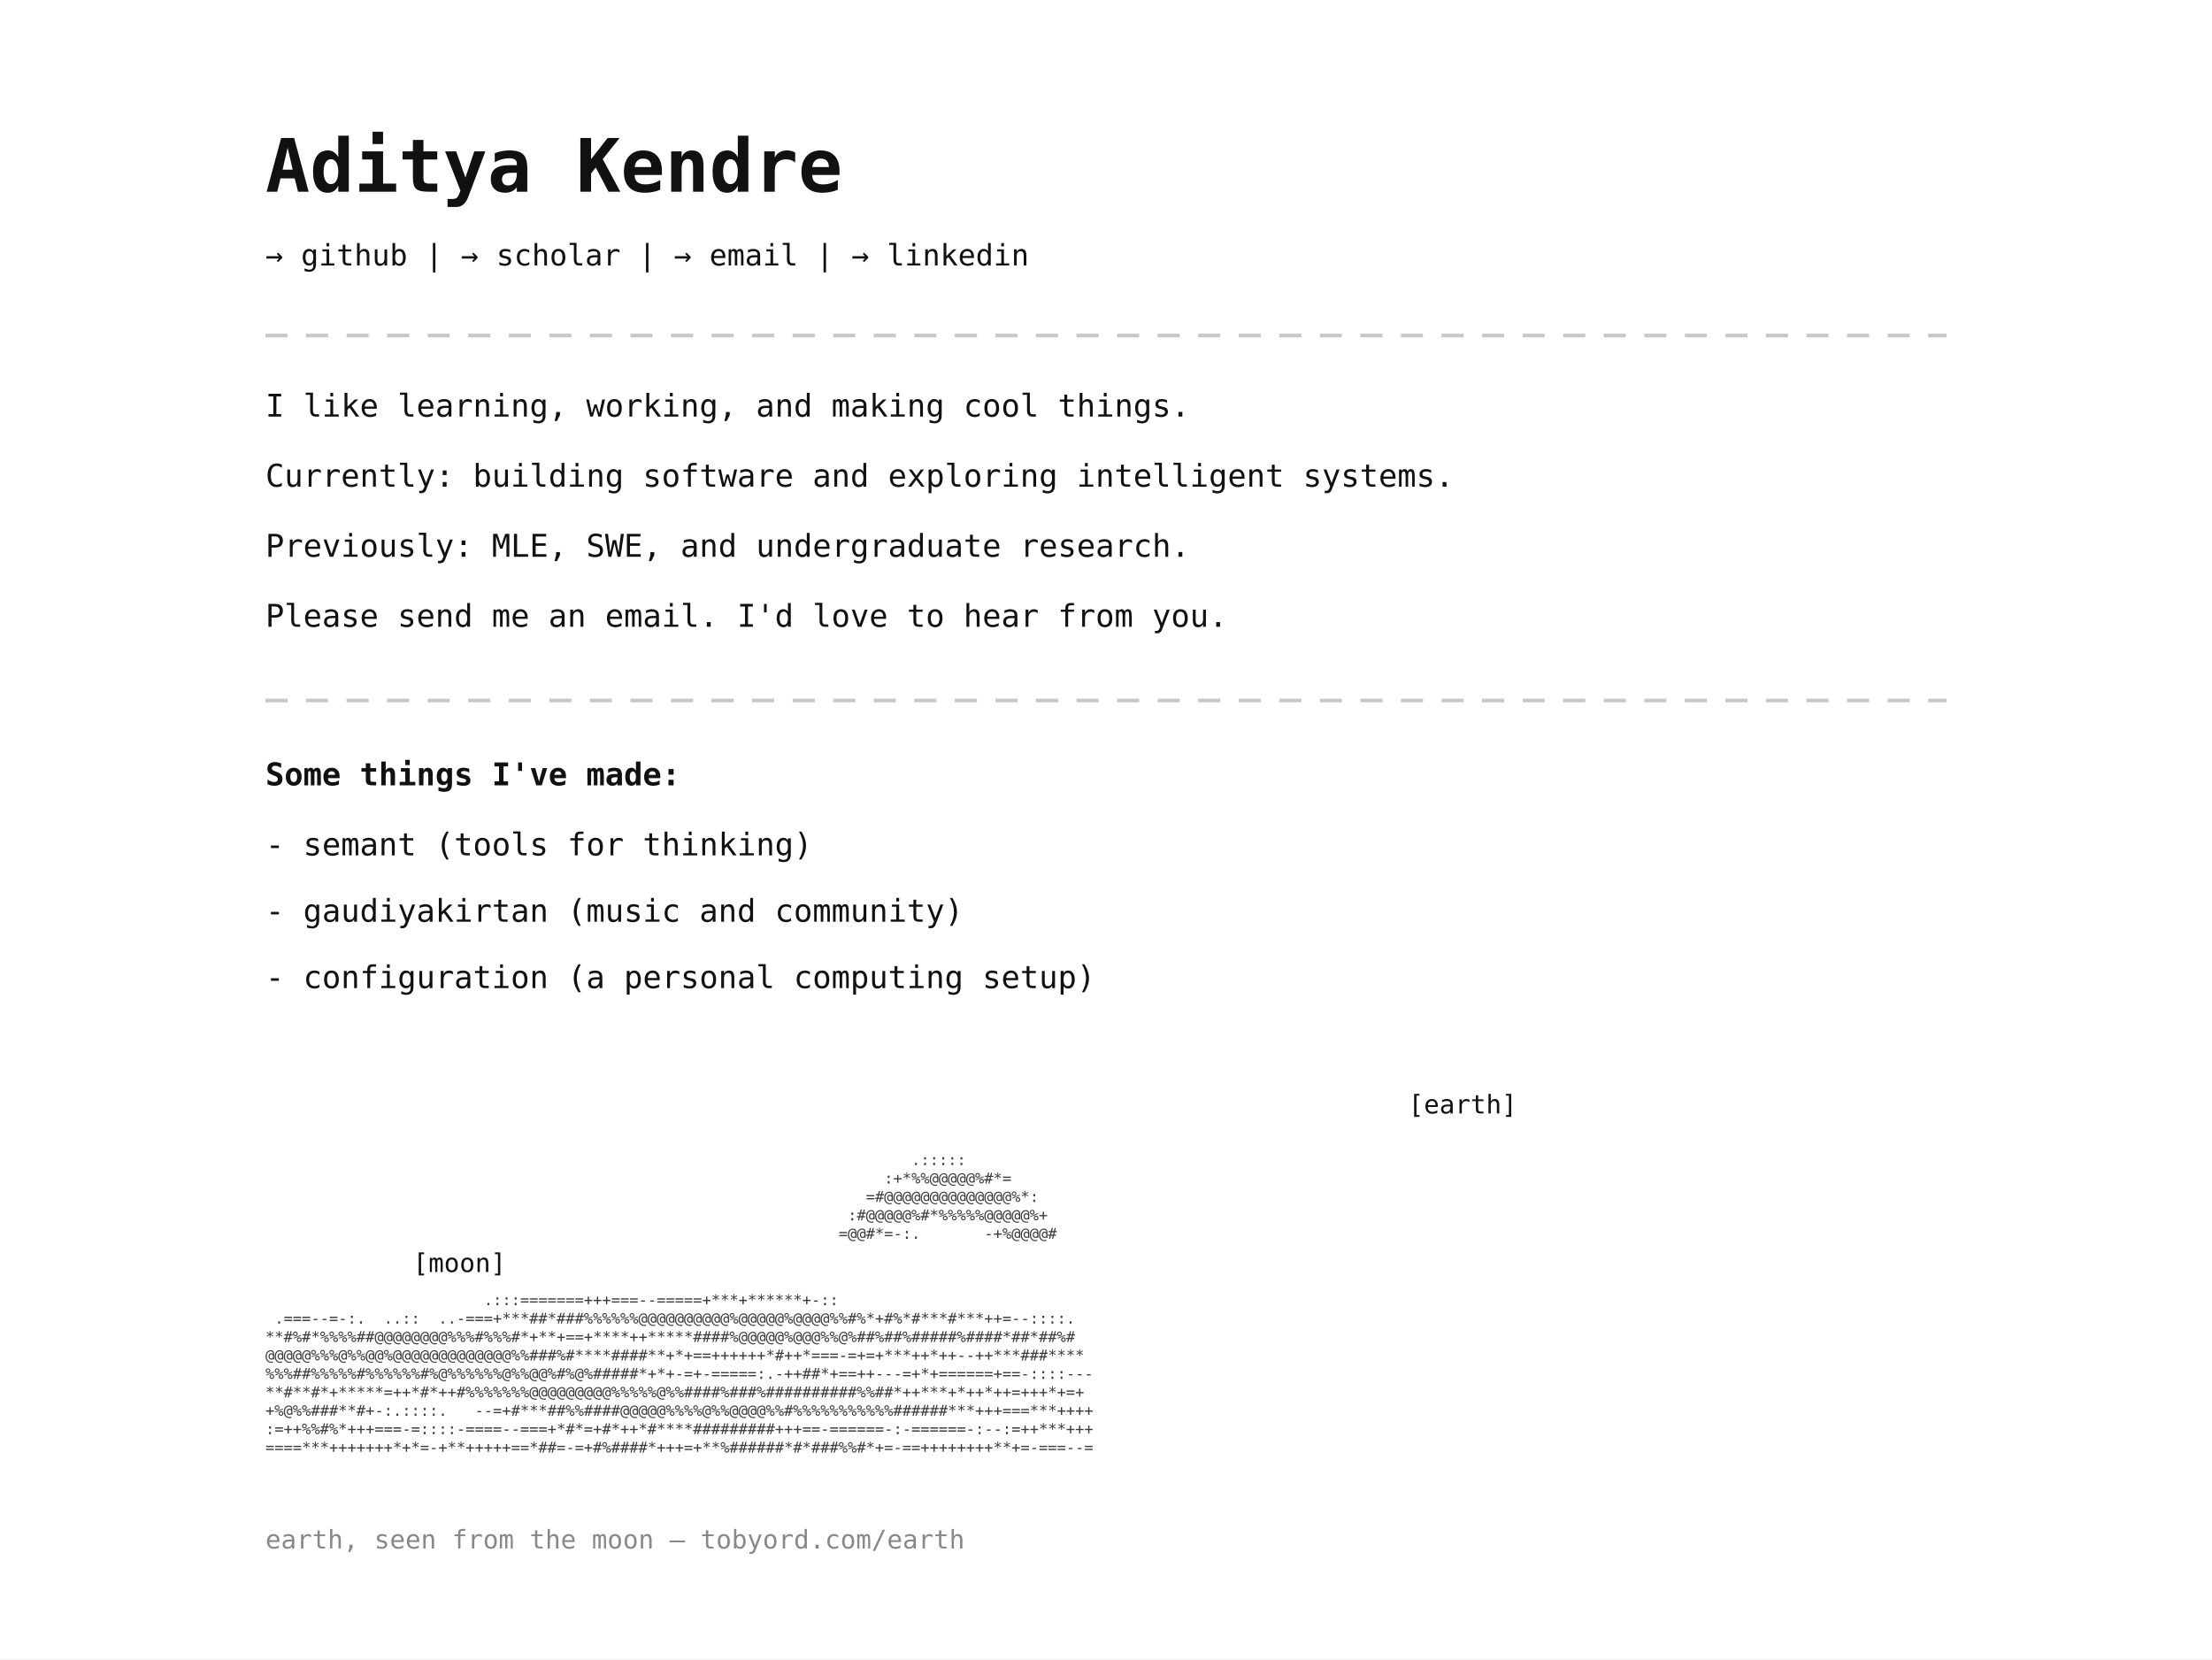
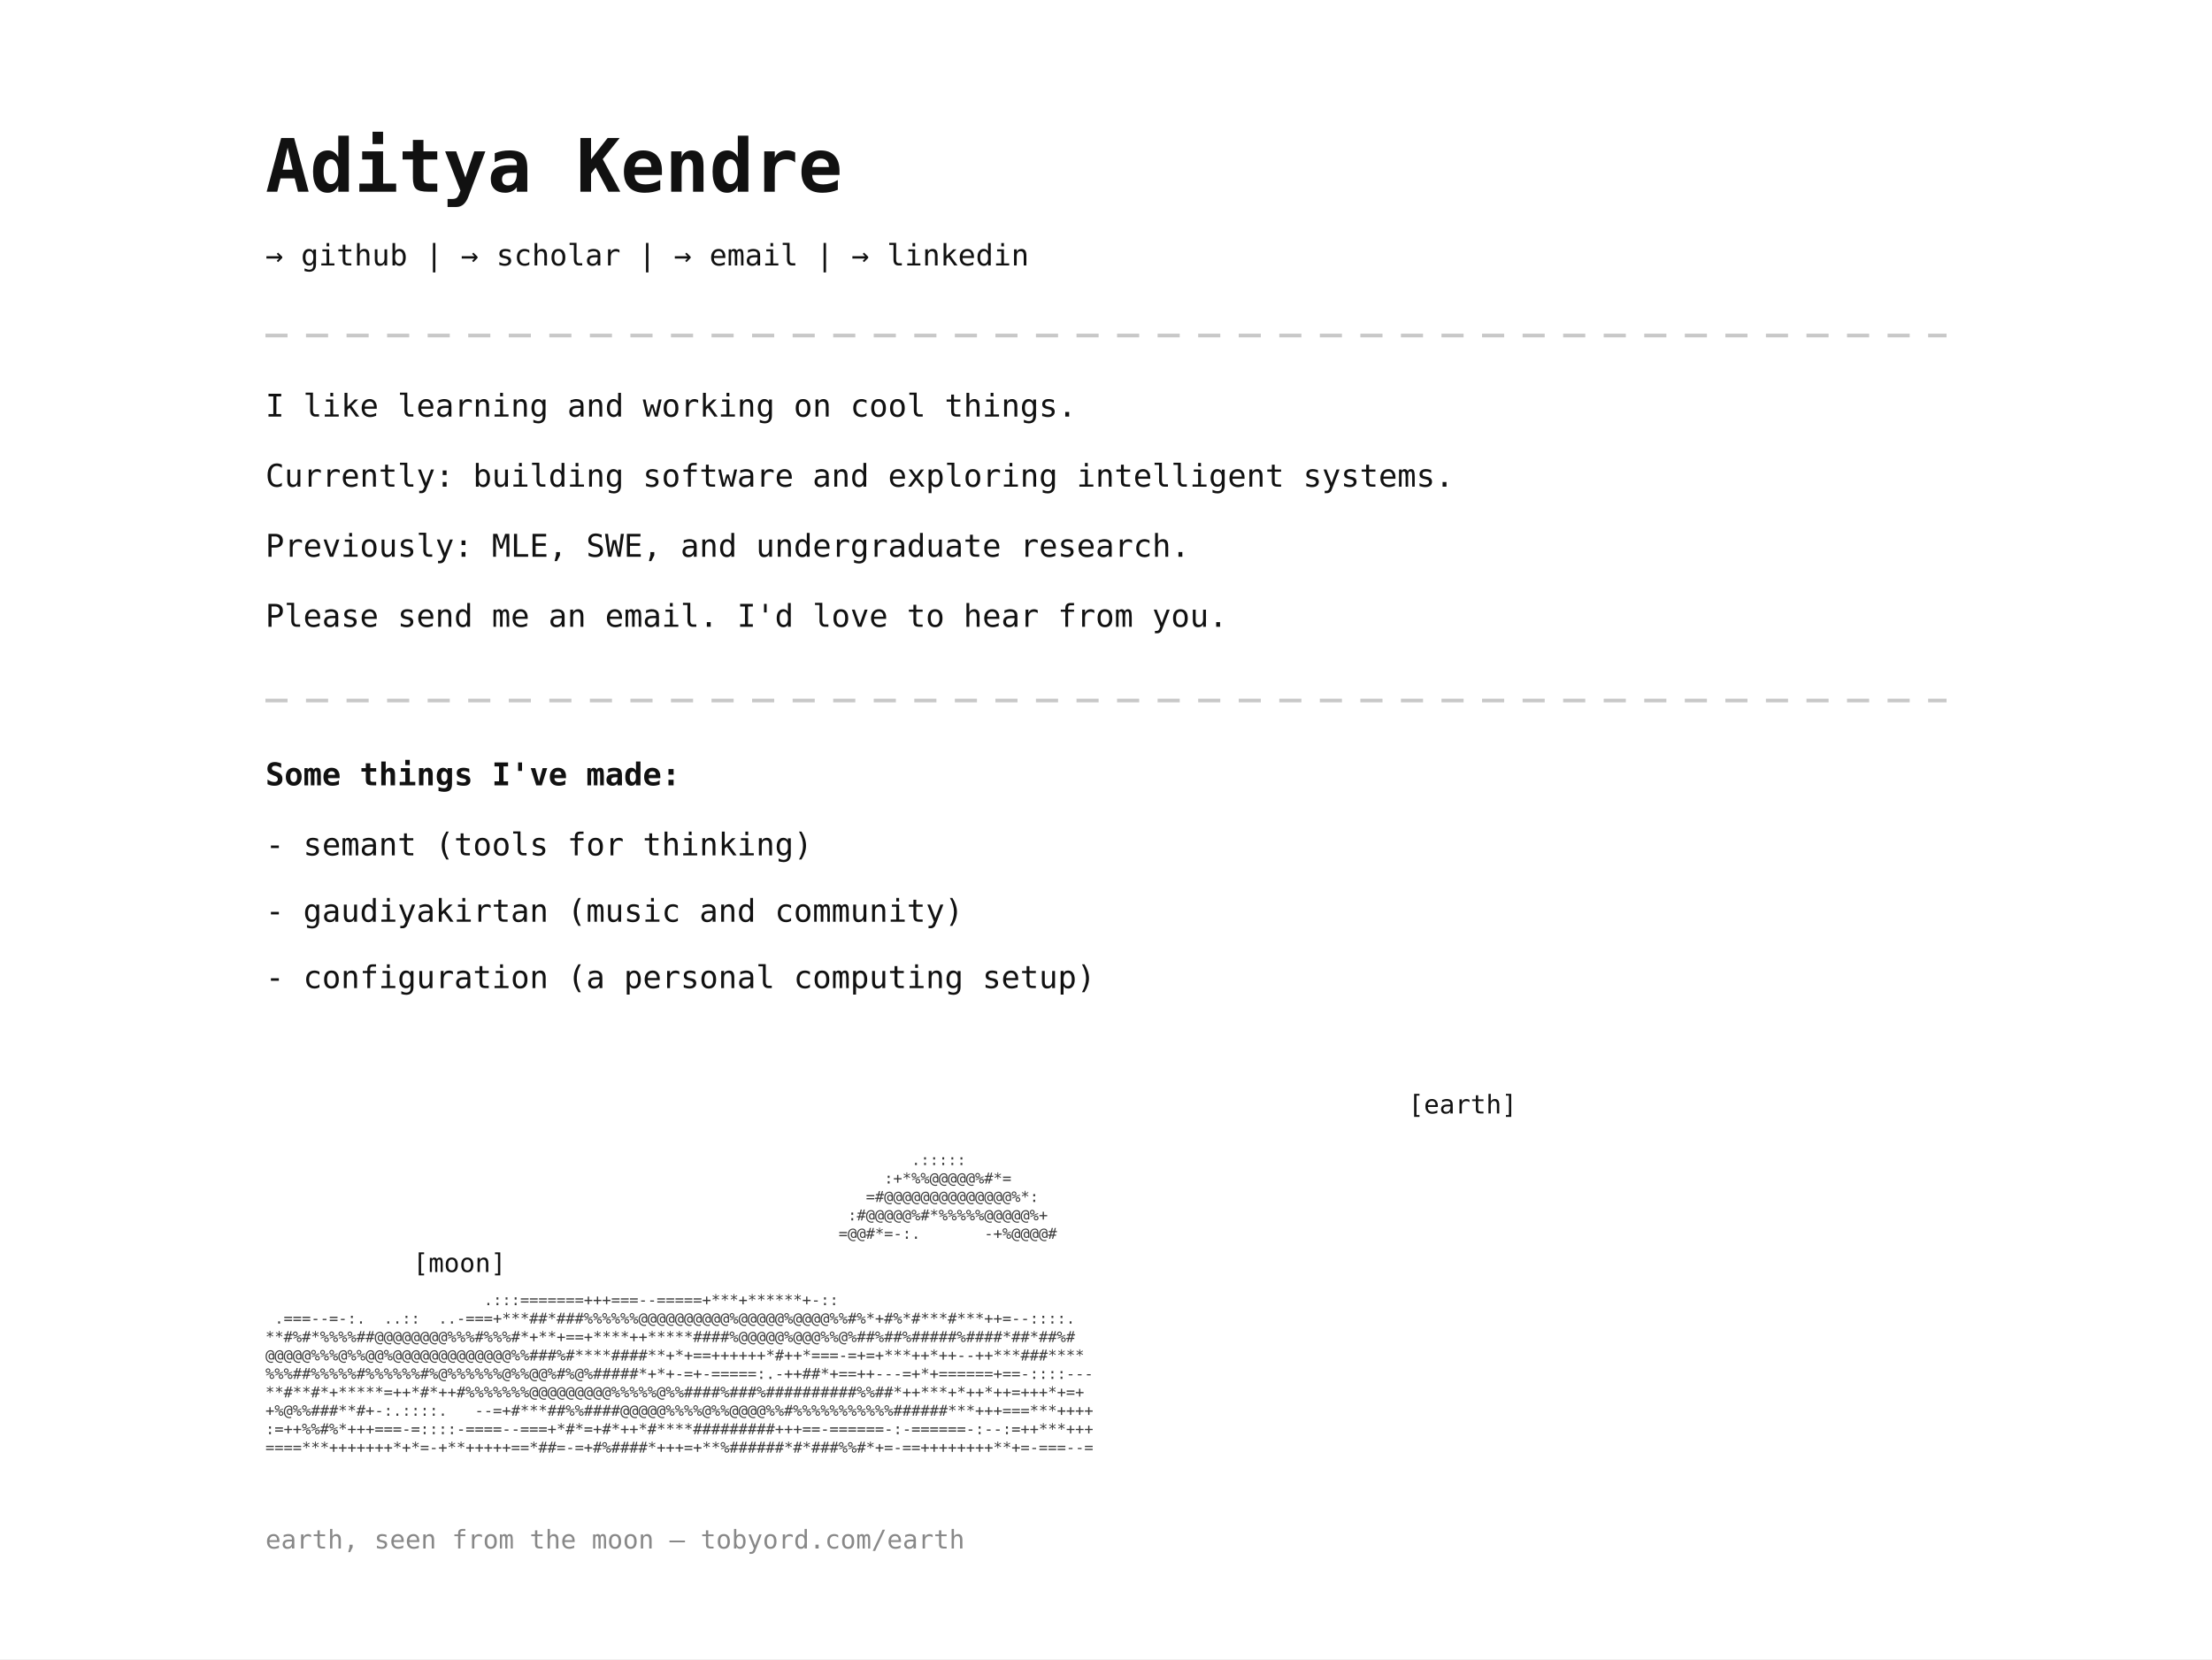
<svg xmlns="http://www.w3.org/2000/svg" width="600" height="450" viewBox="0 0 600 450" role="img" aria-labelledby="title desc">
  <rect width="600" height="450" fill="#fff" />
  <g fill="#111" font-family="ui-monospace, SFMono-Regular, Menlo, Monaco, Consolas, monospace">
    <text x="72" y="52" font-size="20" font-weight="700">Aditya Kendre</text>
    <text x="72" y="72" font-size="8">→ github   |   → scholar   |   → email   |   → linkedin</text>
    <path d="M72 91H528" stroke="#c8c8c8" stroke-width="1" stroke-dasharray="6 5" />
-     <text x="72" y="113" font-size="8.5">I like learning, working, and making cool things.</text>
+     <text x="72" y="113" font-size="8.5">I like learning and working on cool things.</text>
    <text x="72" y="132" font-size="8.5">Currently: building software and exploring intelligent systems.</text>
    <text x="72" y="151" font-size="8.5">Previously: MLE, SWE, and undergraduate research.</text>
    <text x="72" y="170" font-size="8.5">Please send me an email. I'd love to hear from you.</text>
    <path d="M72 190H528" stroke="#c8c8c8" stroke-width="1" stroke-dasharray="6 5" />
    <text x="72" y="213" font-size="8.5" font-weight="700">Some things I've made:</text>
    <text x="72" y="232" font-size="8.5">- semant             (tools for thinking)</text>
    <text x="72" y="250" font-size="8.5">- gaudiyakirtan      (music and community)</text>
    <text x="72" y="268" font-size="8.5">- configuration      (a personal computing setup)</text>
    <text x="382" y="302" font-size="7">[earth]</text>
    <text x="112" y="345" font-size="7">[moon]</text>
  </g>
  <g fill="#3a3a3a" font-family="ui-monospace, SFMono-Regular, Menlo, Monaco, Consolas, monospace" font-size="4.1" xml:space="preserve">
    <text x="72" y="316">                                                                       .:::::</text>
    <text x="72" y="321">                                                                    :+*%%@@@@@%#*=</text>
    <text x="72" y="326">                                                                  =#@@@@@@@@@@@@@@%*:</text>
    <text x="72" y="331">                                                                :#@@@@@%#*%%%%%@@@@@%+</text>
    <text x="72" y="336">                                                               =@@#*=-:.       -+%@@@@#</text>
    <text x="72" y="354">                        .:::=======+++===--=====+***+******+-::</text>
    <text x="72" y="359"> .===--=-:.  ..::  ..-===+***##*###%%%%%%@@@@@@@@@@%@@@@@%@@@@%%#%*+#%*#***#***++=--::::.</text>
    <text x="72" y="364">**#%#*%%%%##@@@@@@@@%%%#%%%#*+**+==+****++*****####%@@@@@%@@@%%@%##%##%#####%####*##*##%#</text>
    <text x="72" y="369">@@@@@%%%@%%@@%@@@@@@@@@@@@@%%###%#****####**+*+==++++++*#++*===-=+=+***++*++--++***###****</text>
    <text x="72" y="374">%%%##%%%%%#%%%%%%#%@%%%%%%@%%@@%#%@%#####*+*+-=+-=====:.-++##*+==++---=+*+======+==-::::---</text>
    <text x="72" y="379">**#**#*+*****=++*#*++#%%%%%%%@@@@@@@@@%%%%%@%%####%###%##########%%##*++***+*++*++=+++*+=+</text>
    <text x="72" y="384">+%@%%###**#+-:.::::.   --=+#***##%%####@@@@@%%%%@%%@@@@%%#%%%%%%%%%%%######***+++===***++++</text>
    <text x="72" y="389">:=++%%#%*+++===-=::::-====--===+*#*=+#*++*#****#########+++==-======-:-======-:--:=++***+++</text>
    <text x="72" y="394">====***+++++++*+*=-+**+++++==*##=-=+#%####*+++=+**%######*#*###%%#*+=-==++++++++**+=-===--=</text>
  </g>
  <text x="72" y="420" fill="#888" font-family="ui-monospace, SFMono-Regular, Menlo, Monaco, Consolas, monospace" font-size="7">
    earth, seen from the moon — tobyord.com/earth
  </text>
</svg>
